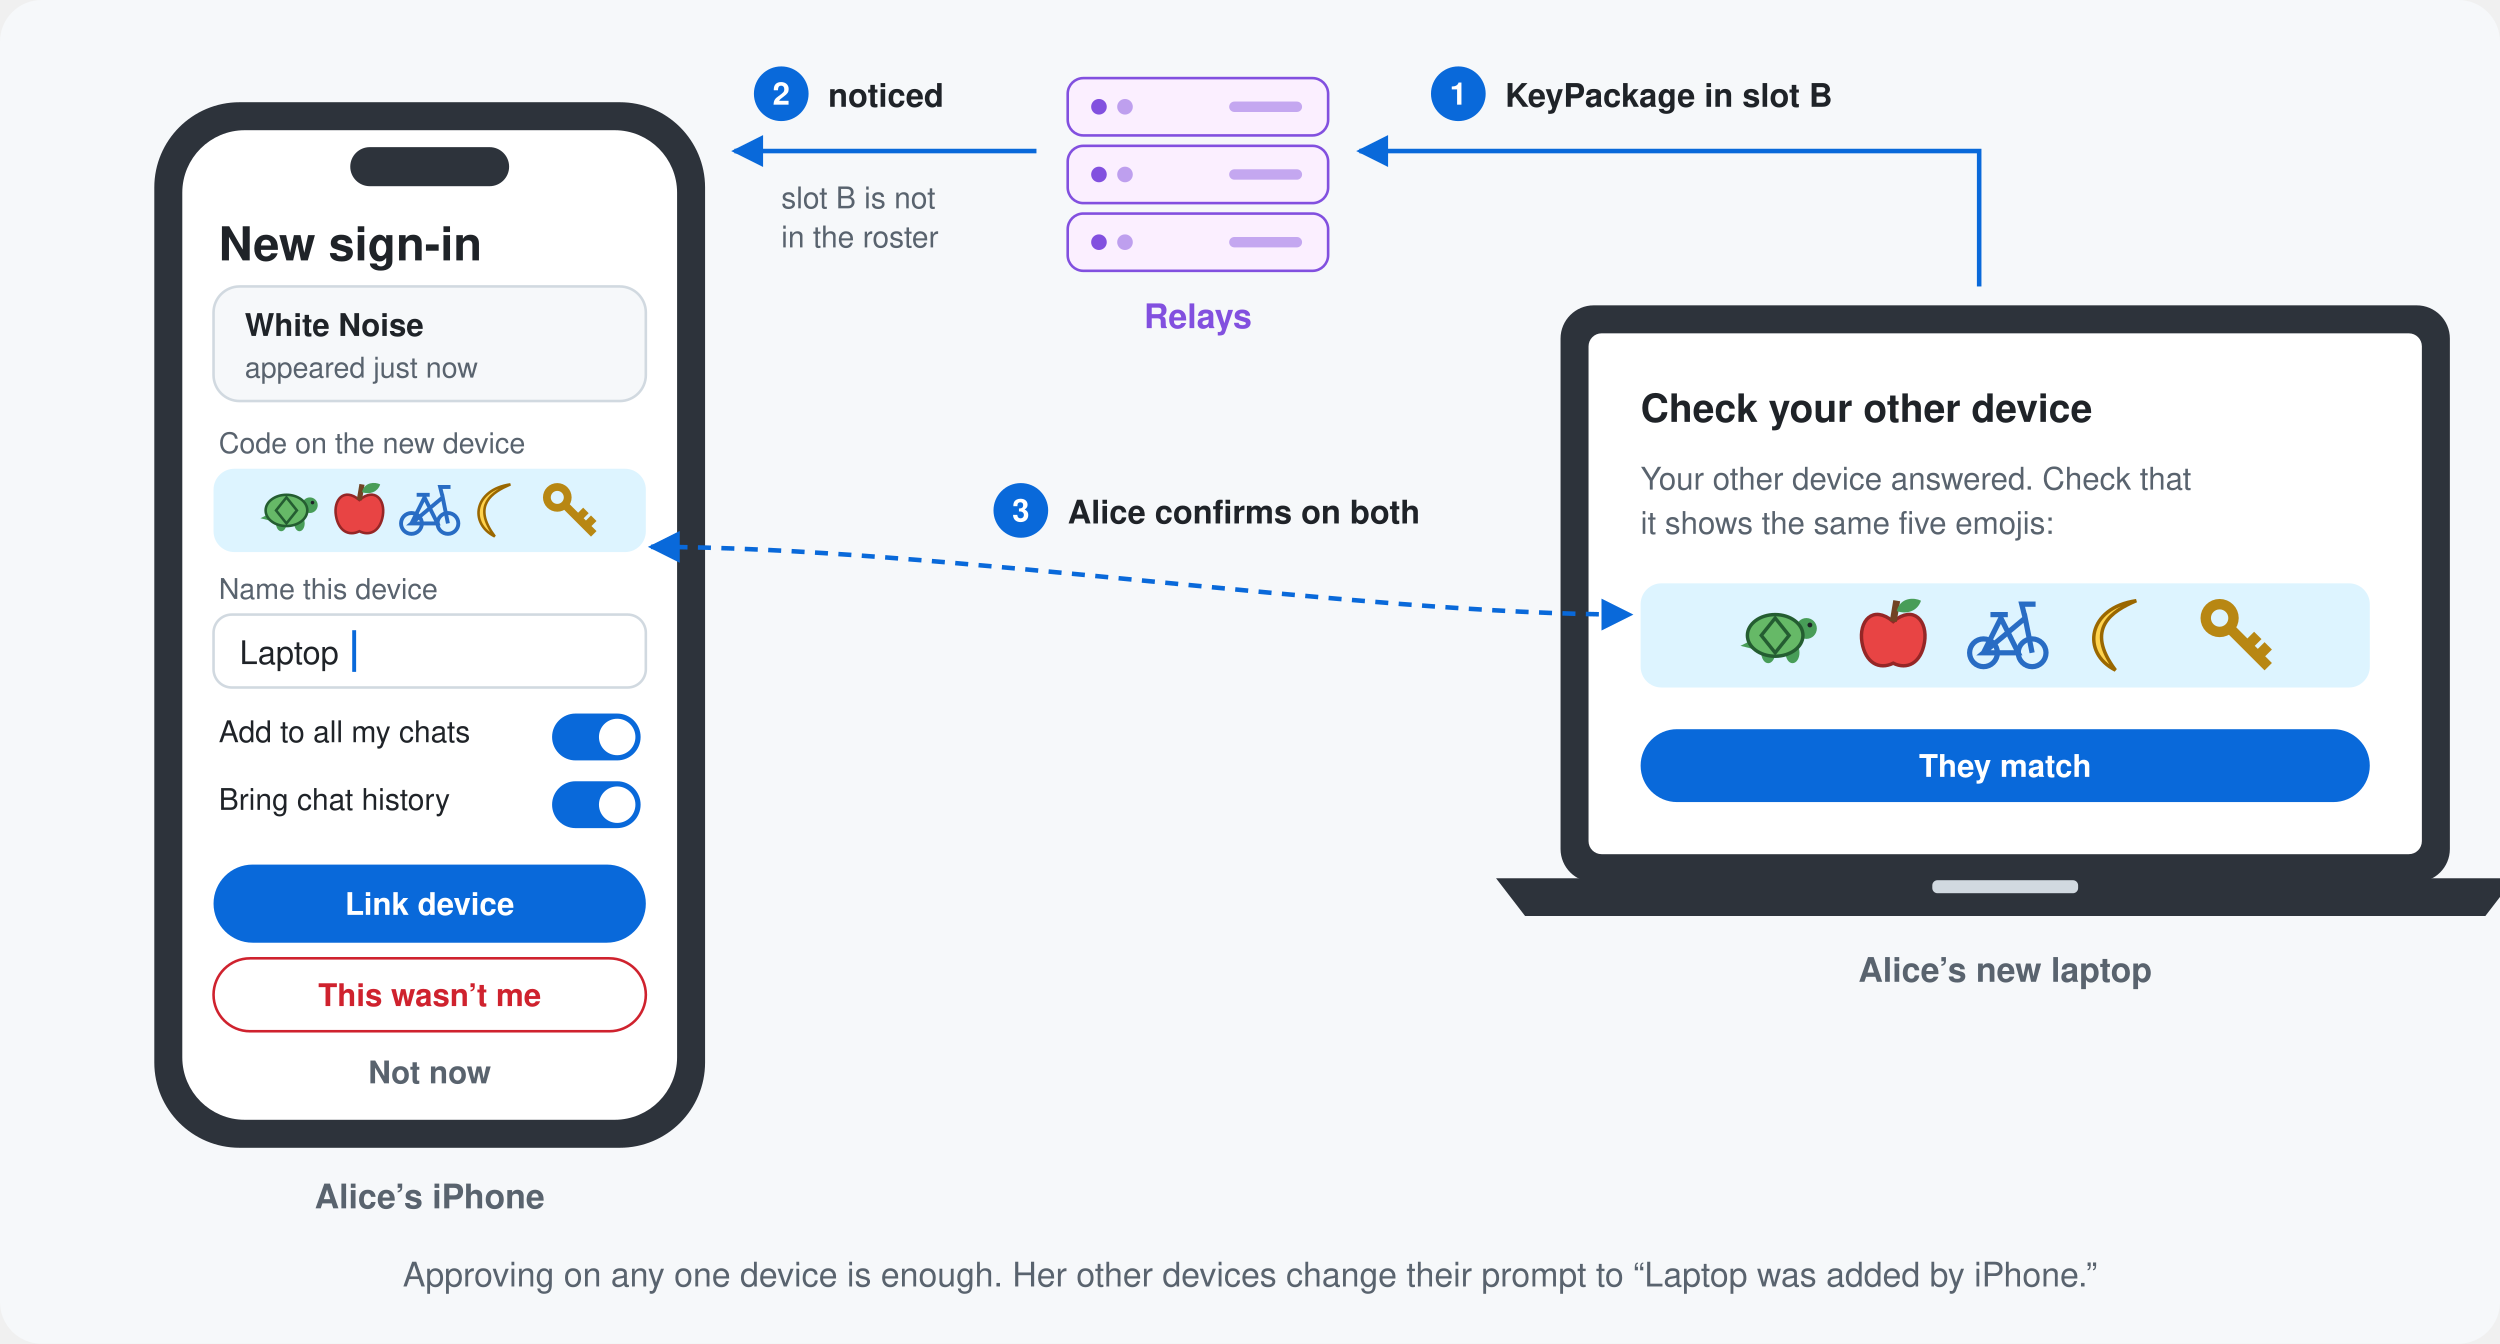
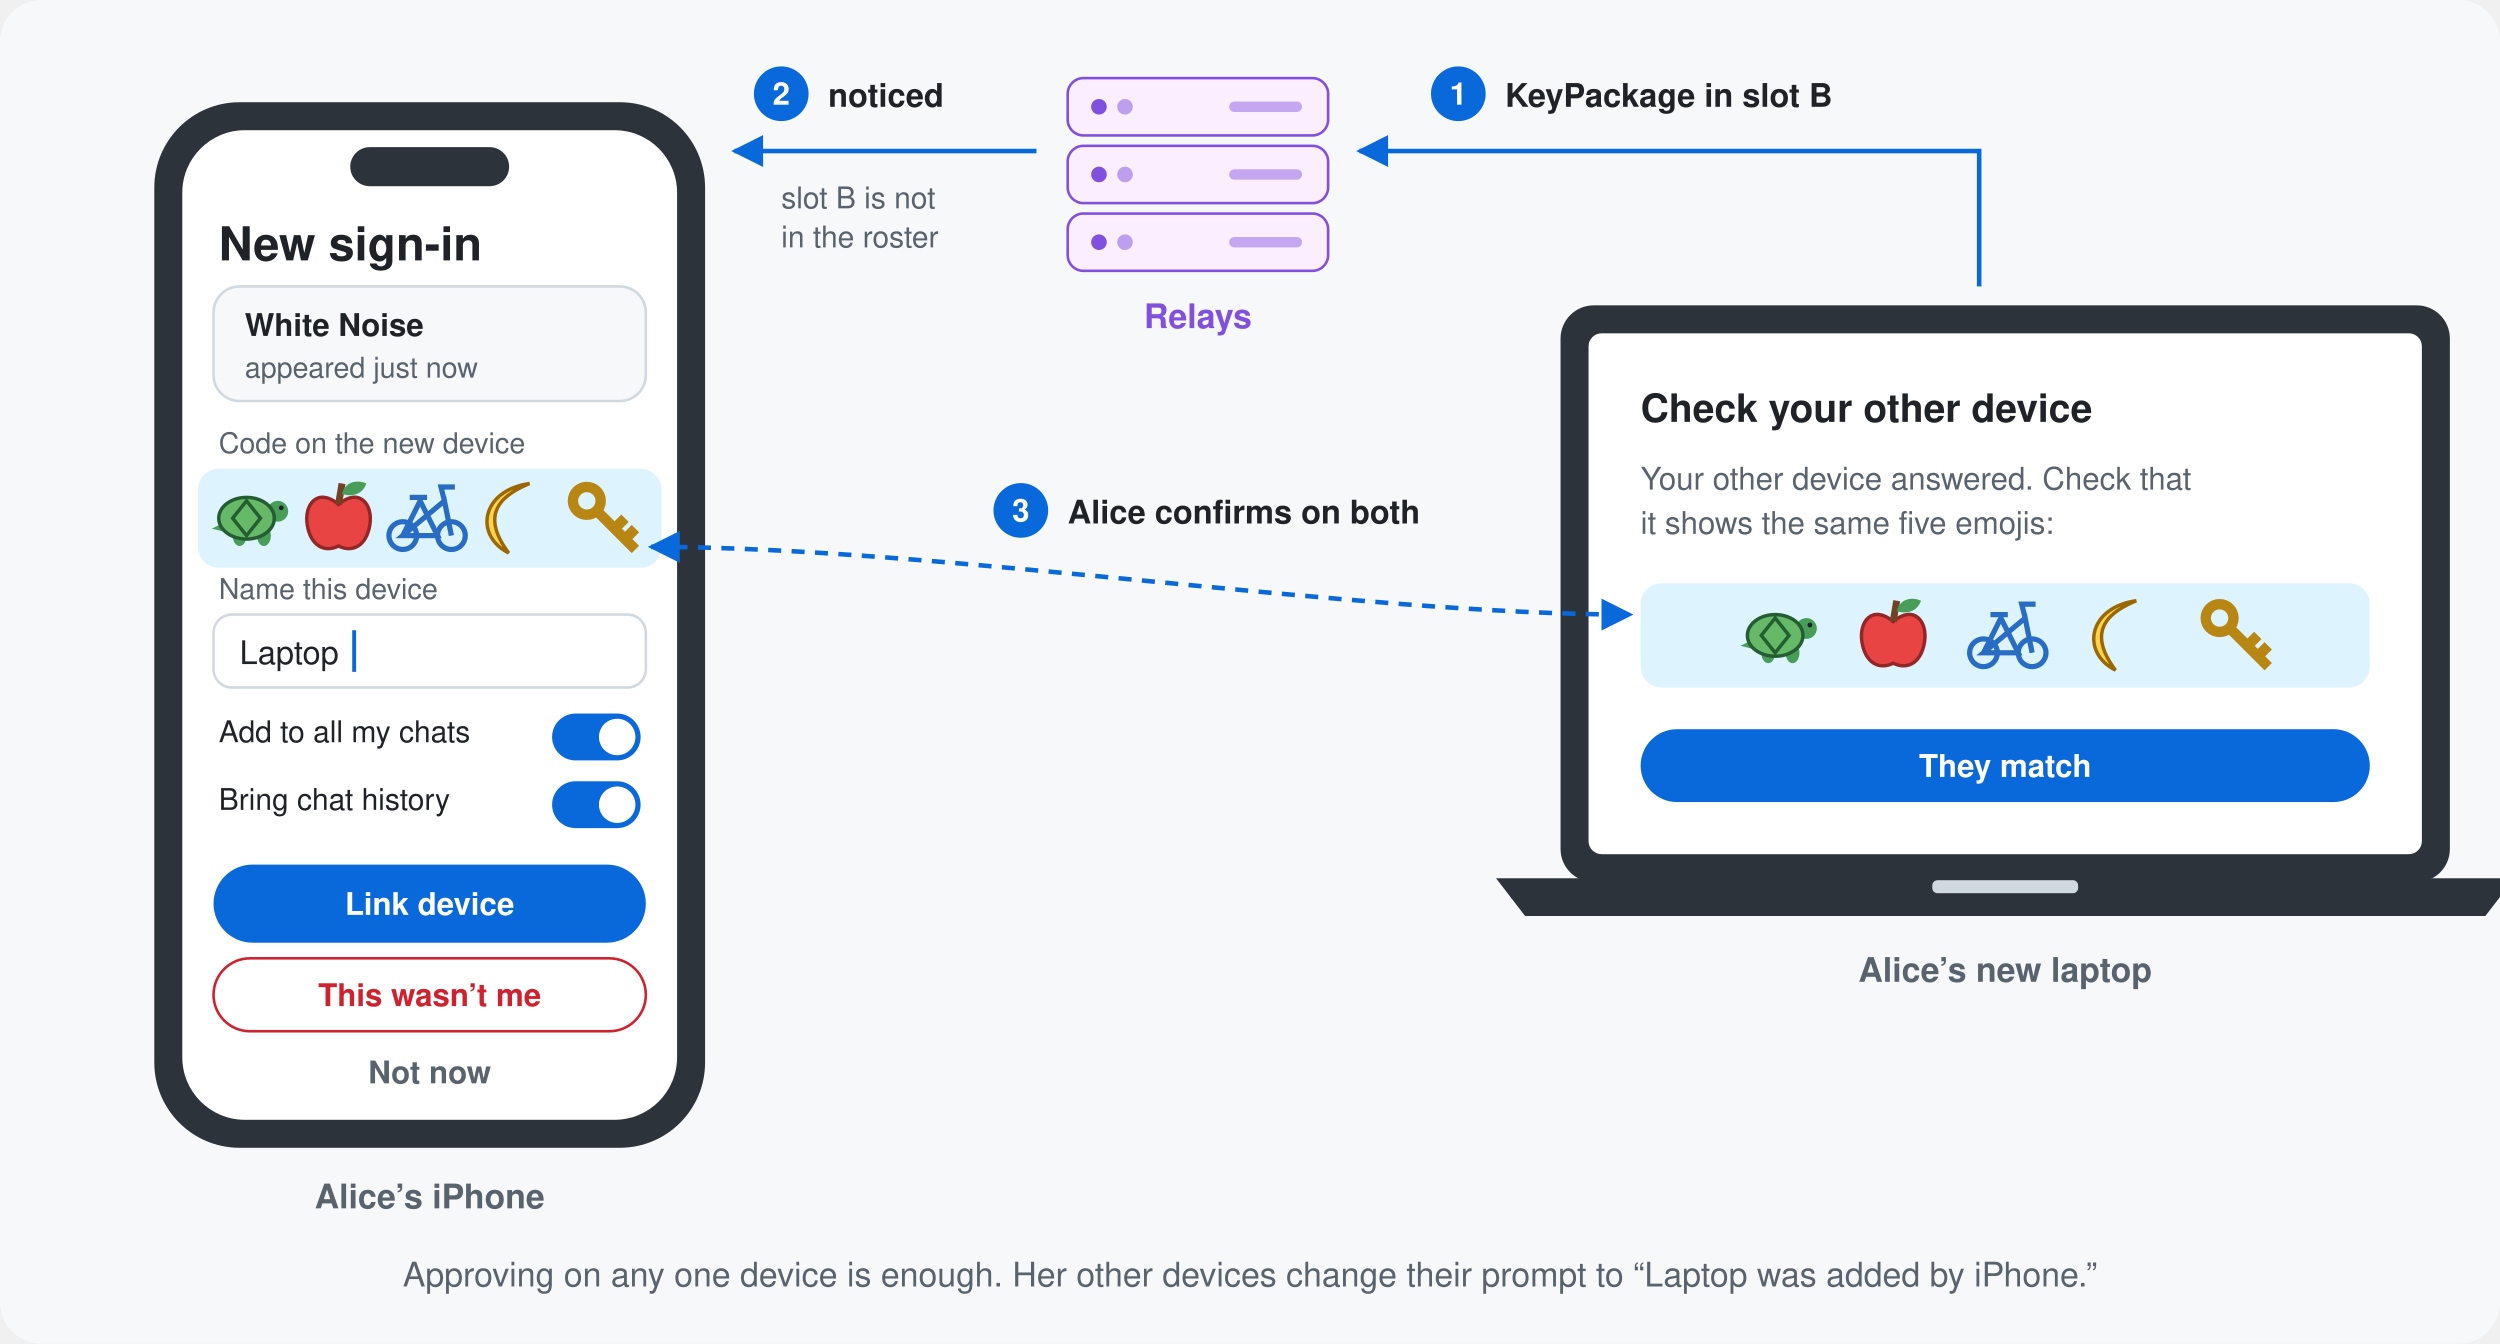
<svg xmlns="http://www.w3.org/2000/svg" viewBox="0 0 960 516" width="960" height="516" role="img" aria-labelledby="title desc">
  <style>
text{font-family:-apple-system, BlinkMacSystemFont, 'Segoe UI', Helvetica, Arial, sans-serif}
.bg{fill:#f6f8fa}
.t{fill:#1f2328} .m{fill:#59636e} .a{fill:#0969da} .d{fill:#cf222e}
.g{fill:#1a7f37} .y{fill:#9a6700} .r{fill:#8250df} .f{fill:#afb8c1}
.frame{fill:#2d333b;stroke:#2d333b} .scr{fill:#ffffff}
.card{fill:#f6f8fa;stroke:#d1d9e0} .cardf{fill:#ffffff;stroke:#d1d9e0}
.ln{fill:none;stroke:#d1d9e0} .lnf{fill:#d1d9e0}
.btn{fill:#0969da} .btn2{fill:#ffffff;stroke:#d1d9e0} .btnd{fill:#ffffff;stroke:#cf222e}
.ta{fill:#ddf4ff} .td{fill:#ffebe9} .tg{fill:#dafbe1} .ty{fill:#fff8c5} .tr{fill:#fbefff}
.sa{stroke:#0969da} .sd{stroke:#cf222e} .sg{stroke:#1a7f37} .sy{stroke:#9a6700}
.sr{stroke:#8250df} .sm{stroke:#59636e} .sf{stroke:#afb8c1} .sl{stroke:#d1d9e0}
.arr{fill:none;stroke-width:1.75} .dash{stroke-dasharray:5 4}
.grp{fill:#ddf4ff;stroke:#0969da;stroke-dasharray:6 4;fill-opacity:.45}
.grpx{fill:none;stroke:#afb8c1;stroke-dasharray:6 4}
@media (prefers-color-scheme: dark){
.bg{fill:#151b23}
.t{fill:#e6edf3} .m{fill:#9198a1} .a{fill:#4493f8} .d{fill:#f85149}
.g{fill:#3fb950} .y{fill:#d29922} .r{fill:#ab7df8} .f{fill:#484f58}
.frame{fill:#2f3742;stroke:#4a535e} .scr{fill:#0d1117}
.card{fill:#151b23;stroke:#3d444d} .cardf{fill:#0d1117;stroke:#3d444d}
.ln{fill:none;stroke:#3d444d} .lnf{fill:#3d444d}
.btn{fill:#1f6feb} .btn2{fill:#0d1117;stroke:#3d444d} .btnd{fill:#0d1117;stroke:#f85149}
.ta{fill:#12294a} .td{fill:#3c1618} .tg{fill:#12261e} .ty{fill:#2e2610} .tr{fill:#2a1d45}
.sa{stroke:#4493f8} .sd{stroke:#f85149} .sg{stroke:#3fb950} .sy{stroke:#d29922}
.sr{stroke:#ab7df8} .sm{stroke:#9198a1} .sf{stroke:#484f58} .sl{stroke:#3d444d}
.arr{fill:none;stroke-width:1.75} .dash{stroke-dasharray:5 4}
.grp{fill:#12294a;stroke:#4493f8;stroke-dasharray:6 4;fill-opacity:.45}
.grpx{fill:none;stroke:#484f58;stroke-dasharray:6 4}
}
</style>
  <defs>
    <symbol id="emoji-turtle" viewBox="0 0 24 24">
      <g fill="#489d58">
        <ellipse cx="9" cy="17" rx="2" ry="3" />
        <ellipse cx="16" cy="17" rx="2" ry="3" />
        <circle cx="20" cy="10" r="3" />
        <path d="M5 13 1 15 5 16Z" />
      </g>
      <ellipse cx="11" cy="12" rx="8" ry="6" fill="#66b967" stroke="#245d31" />
      <path d="m11 7 4 5-4 5-4-5Z" fill="none" stroke="#245d31" />
      <circle cx="21" cy="9" r=".7" fill="#1f2328" />
    </symbol>
    <symbol id="emoji-apple" viewBox="0 0 24 24">
      <path d="M12 8C6 3 2 8 3 14c1 6 5 8 9 6 4 2 8 0 9-6 1-6-3-11-9-6Z" fill="#e84444" stroke="#952626" />
      <path d="m12 8 1-6" stroke="#714324" stroke-width="2" />
      <path d="M13 5c1-4 5-4 7-3-1 3-4 4-7 3" fill="#489d58" />
    </symbol>
    <symbol id="emoji-bike" viewBox="0 0 24 24">
      <g fill="none" stroke="#286cc4" stroke-width="1.5">
        <circle cx="5" cy="17" r="4" />
        <circle cx="19" cy="17" r="4" />
        <path d="m5 17 5-10 5 10H5l12-10 2 10M17 7l-1-4h4M7 6h5" />
      </g>
    </symbol>
    <symbol id="emoji-moon" viewBox="0 0 24 24">
      <path d="M16 2C2 4 0 17 10 22 1 10 9 5 16 2Z" fill="#ffd34d" stroke="#9a6700" />
    </symbol>
    <symbol id="emoji-key" viewBox="0 0 24 24">
      <g fill="none" stroke="#b88713" stroke-width="3">
        <circle cx="7" cy="7" r="4" />
        <path d="m10 10 11 11m-6-6 3-3m0 6 3-3" />
      </g>
    </symbol>
    <marker id="ha" viewBox="0 0 10 10" refX="9" refY="5" markerWidth="7" markerHeight="7" orient="auto-start-reverse">
      <path d="M0,0 L10,5 L0,10 z" class="a" />
    </marker>
    <marker id="hm" viewBox="0 0 10 10" refX="9" refY="5" markerWidth="7" markerHeight="7" orient="auto-start-reverse">
      <path d="M0,0 L10,5 L0,10 z" class="m" />
    </marker>
    <marker id="hd" viewBox="0 0 10 10" refX="9" refY="5" markerWidth="7" markerHeight="7" orient="auto-start-reverse">
      <path d="M0,0 L10,5 L0,10 z" class="d" />
    </marker>
    <marker id="hr" viewBox="0 0 10 10" refX="9" refY="5" markerWidth="7" markerHeight="7" orient="auto-start-reverse">
      <path d="M0,0 L10,5 L0,10 z" class="r" />
    </marker>
    <marker id="hg" viewBox="0 0 10 10" refX="9" refY="5" markerWidth="7" markerHeight="7" orient="auto-start-reverse">
      <path d="M0,0 L10,5 L0,10 z" class="g" />
    </marker>
    <marker id="hf" viewBox="0 0 10 10" refX="9" refY="5" markerWidth="7" markerHeight="7" orient="auto-start-reverse">
      <path d="M0,0 L10,5 L0,10 z" class="f" />
    </marker>
  </defs>
  <rect class="bg" x="0" y="0" width="960" height="516" rx="16" />
  <g transform="translate(60,40)">
    <rect x="0" y="0" width="210" height="400" rx="32" class="frame" stroke-width="1.5" />
    <rect x="10" y="10" width="190" height="380" rx="24" class="scr" />
    <rect x="75.0" y="17" width="60" height="14" rx="7" class="frame" />
    <g transform="translate(10,10)">
      <text x="14" y="50" class="t" font-size="18" font-weight="700">New sign-in</text>
      <rect x="12" y="60" width="166" height="44" rx="10" class="card" />
      <text x="24" y="79" class="t" font-size="12" font-weight="600">White Noise</text>
      <text x="24" y="95" class="m" font-size="11">appeared just now</text>
      <text x="14" y="124" class="m" font-size="11">Code on the new device</text>
-       <rect x="12" y="130" width="166" height="32" rx="8" class="ta" />
+       <rect x="6" y="130" width="178" height="38" rx="8" class="ta" />
      <g role="img" aria-label="Five emojis in order: turtle, apple, bicycle, moon, key">
-         <use href="#emoji-turtle" x="29" y="134" width="24" height="24" />
-         <use href="#emoji-apple" x="56" y="134" width="24" height="24" />
-         <use href="#emoji-bike" x="83" y="134" width="24" height="24" />
-         <use href="#emoji-moon" x="110" y="134" width="24" height="24" />
-         <use href="#emoji-key" x="137" y="134" width="24" height="24" />
+         <use href="#emoji-turtle" x="10" y="133" width="32" height="32" />
+         <use href="#emoji-apple" x="44" y="133" width="32" height="32" />
+         <use href="#emoji-bike" x="78" y="133" width="32" height="32" />
+         <use href="#emoji-moon" x="112" y="133" width="32" height="32" />
+         <use href="#emoji-key" x="146" y="133" width="32" height="32" />
      </g>
      <text x="14" y="180" class="m" font-size="11">Name this device</text>
      <rect x="12" y="186" width="166" height="28" rx="7" class="cardf" />
      <text x="22" y="205" class="t" font-size="12.5">Laptop</text>
      <line x1="66" x2="66" y1="192" y2="208" class="sa" stroke-width="1.5" />
      <text x="14" y="235" class="t" font-size="11.5">Add to all my chats</text>
      <rect x="142" y="224" width="34" height="18" rx="9" class="btn" />
      <circle cx="167" cy="233" r="7" fill="#ffffff" />
      <text x="14" y="261" class="t" font-size="11.5">Bring chat history</text>
      <rect x="142" y="250" width="34" height="18" rx="9" class="btn" />
      <circle cx="167" cy="259" r="7" fill="#ffffff" />
      <rect x="12" y="282" width="166" height="30" rx="15.0" class="btn" />
      <text x="95.0" y="301.32" font-size="12" font-weight="600" text-anchor="middle" class="" fill="#ffffff">Link device</text>
      <rect x="12" y="318" width="166" height="28" rx="14.0" class="btnd" />
      <text x="95.0" y="336.32" font-size="12" font-weight="600" text-anchor="middle" class="d">This wasn’t me</text>
      <text x="95" y="366" class="m" font-size="12" font-weight="600" text-anchor="middle">Not now</text>
    </g>
  </g>
  <text x="165.0" y="464" class="m" font-size="13" font-weight="600" text-anchor="middle">Alice’s iPhone</text>
  <g transform="translate(600,118)">
    <rect x="0" y="0" width="340" height="220" rx="12" class="frame" stroke-width="1.5" />
    <rect x="10" y="10" width="320" height="200" rx="5" class="scr" />
    <g transform="translate(10,10)">
      <text x="20" y="34" class="t" font-size="15" font-weight="700">Check your other device</text>
      <text x="20" y="60" class="m" font-size="12">Your other device answered. Check that</text>
      <text x="20" y="77" class="m" font-size="12">it shows the same five emojis:</text>
      <rect x="20" y="96" width="280" height="40" rx="8" class="ta" />
      <g role="img" aria-label="Five emojis in order: turtle, apple, bicycle, moon, key">
        <use href="#emoji-turtle" x="57" y="100" width="32" height="32" />
        <use href="#emoji-apple" x="101" y="100" width="32" height="32" />
        <use href="#emoji-bike" x="145" y="100" width="32" height="32" />
        <use href="#emoji-moon" x="189" y="100" width="32" height="32" />
        <use href="#emoji-key" x="233" y="100" width="32" height="32" />
      </g>
      <rect x="20" y="152" width="280" height="28" rx="14.0" class="btn" />
      <text x="160.0" y="170.32" font-size="12" font-weight="600" text-anchor="middle" fill="#ffffff">They match</text>
    </g>
    <path d="M-24,220 H364 l-10,13 H-14 z" class="frame" stroke-width="1.5" />
    <rect x="142.0" y="220" width="56" height="5" rx="2" class="lnf" />
  </g>
  <text x="770.0" y="377" class="m" font-size="13" font-weight="600" text-anchor="middle">Alice’s new laptop</text>
  <rect x="410" y="30" width="100" height="22" rx="6" class="tr" stroke-width="1.2" />
  <rect x="410" y="30" width="100" height="22" rx="6" class="sr" fill="none" />
  <circle cx="422" cy="41" r="3" class="r" />
  <circle cx="432" cy="41" r="3" class="r" fill-opacity=".5" />
  <rect x="472" y="39" width="28" height="4" rx="2" class="r" fill-opacity=".45" />
  <rect x="410" y="56" width="100" height="22" rx="6" class="tr" stroke-width="1.2" />
  <rect x="410" y="56" width="100" height="22" rx="6" class="sr" fill="none" />
  <circle cx="422" cy="67" r="3" class="r" />
  <circle cx="432" cy="67" r="3" class="r" fill-opacity=".5" />
  <rect x="472" y="65" width="28" height="4" rx="2" class="r" fill-opacity=".45" />
  <rect x="410" y="82" width="100" height="22" rx="6" class="tr" stroke-width="1.2" />
  <rect x="410" y="82" width="100" height="22" rx="6" class="sr" fill="none" />
  <circle cx="422" cy="93" r="3" class="r" />
  <circle cx="432" cy="93" r="3" class="r" fill-opacity=".5" />
  <rect x="472" y="91" width="28" height="4" rx="2" class="r" fill-opacity=".45" />
  <text x="460.0" y="126" class="r" font-size="13" font-weight="700" text-anchor="middle">Relays</text>
  <path d="M760,110 V58 H522" class="arr sa" marker-end="url(#ha)" />
  <circle cx="560" cy="36" r="10.5" class="a" />
  <text x="560" y="40.2" font-size="12" font-weight="700" text-anchor="middle" fill="#ffffff">1</text>
  <text x="578" y="41" class="t" font-size="12.5" font-weight="600">KeyPackage in slot B</text>
  <path d="M398,58 H282" class="arr sa" marker-end="url(#ha)" />
  <circle cx="300" cy="36" r="10.5" class="a" />
  <text x="300" y="40.2" font-size="12" font-weight="700" text-anchor="middle" fill="#ffffff">2</text>
  <text x="318" y="41" class="t" font-size="12.5" font-weight="600">noticed</text>
  <text x="300" y="80" class="m" font-size="11.5">slot B is not</text>
  <text x="300" y="95" class="m" font-size="11.5">in the roster</text>
  <path d="M250,210 C360,210 520,236 626,236" class="arr sa dash" marker-start="url(#ha)" marker-end="url(#ha)" />
  <rect x="376" y="186" width="170" height="20" rx="6" class="bg" />
  <circle cx="392" cy="196" r="10.5" class="a" />
  <text x="392" y="200.2" font-size="12" font-weight="700" text-anchor="middle" fill="#ffffff">3</text>
  <text x="410" y="201" class="t" font-size="12.5" font-weight="600">Alice confirms on both</text>
  <text x="480" y="494" class="m" font-size="13" text-anchor="middle">Approving on any one device is enough. Her other devices change their prompt to “Laptop was added by iPhone.”</text>
</svg>
